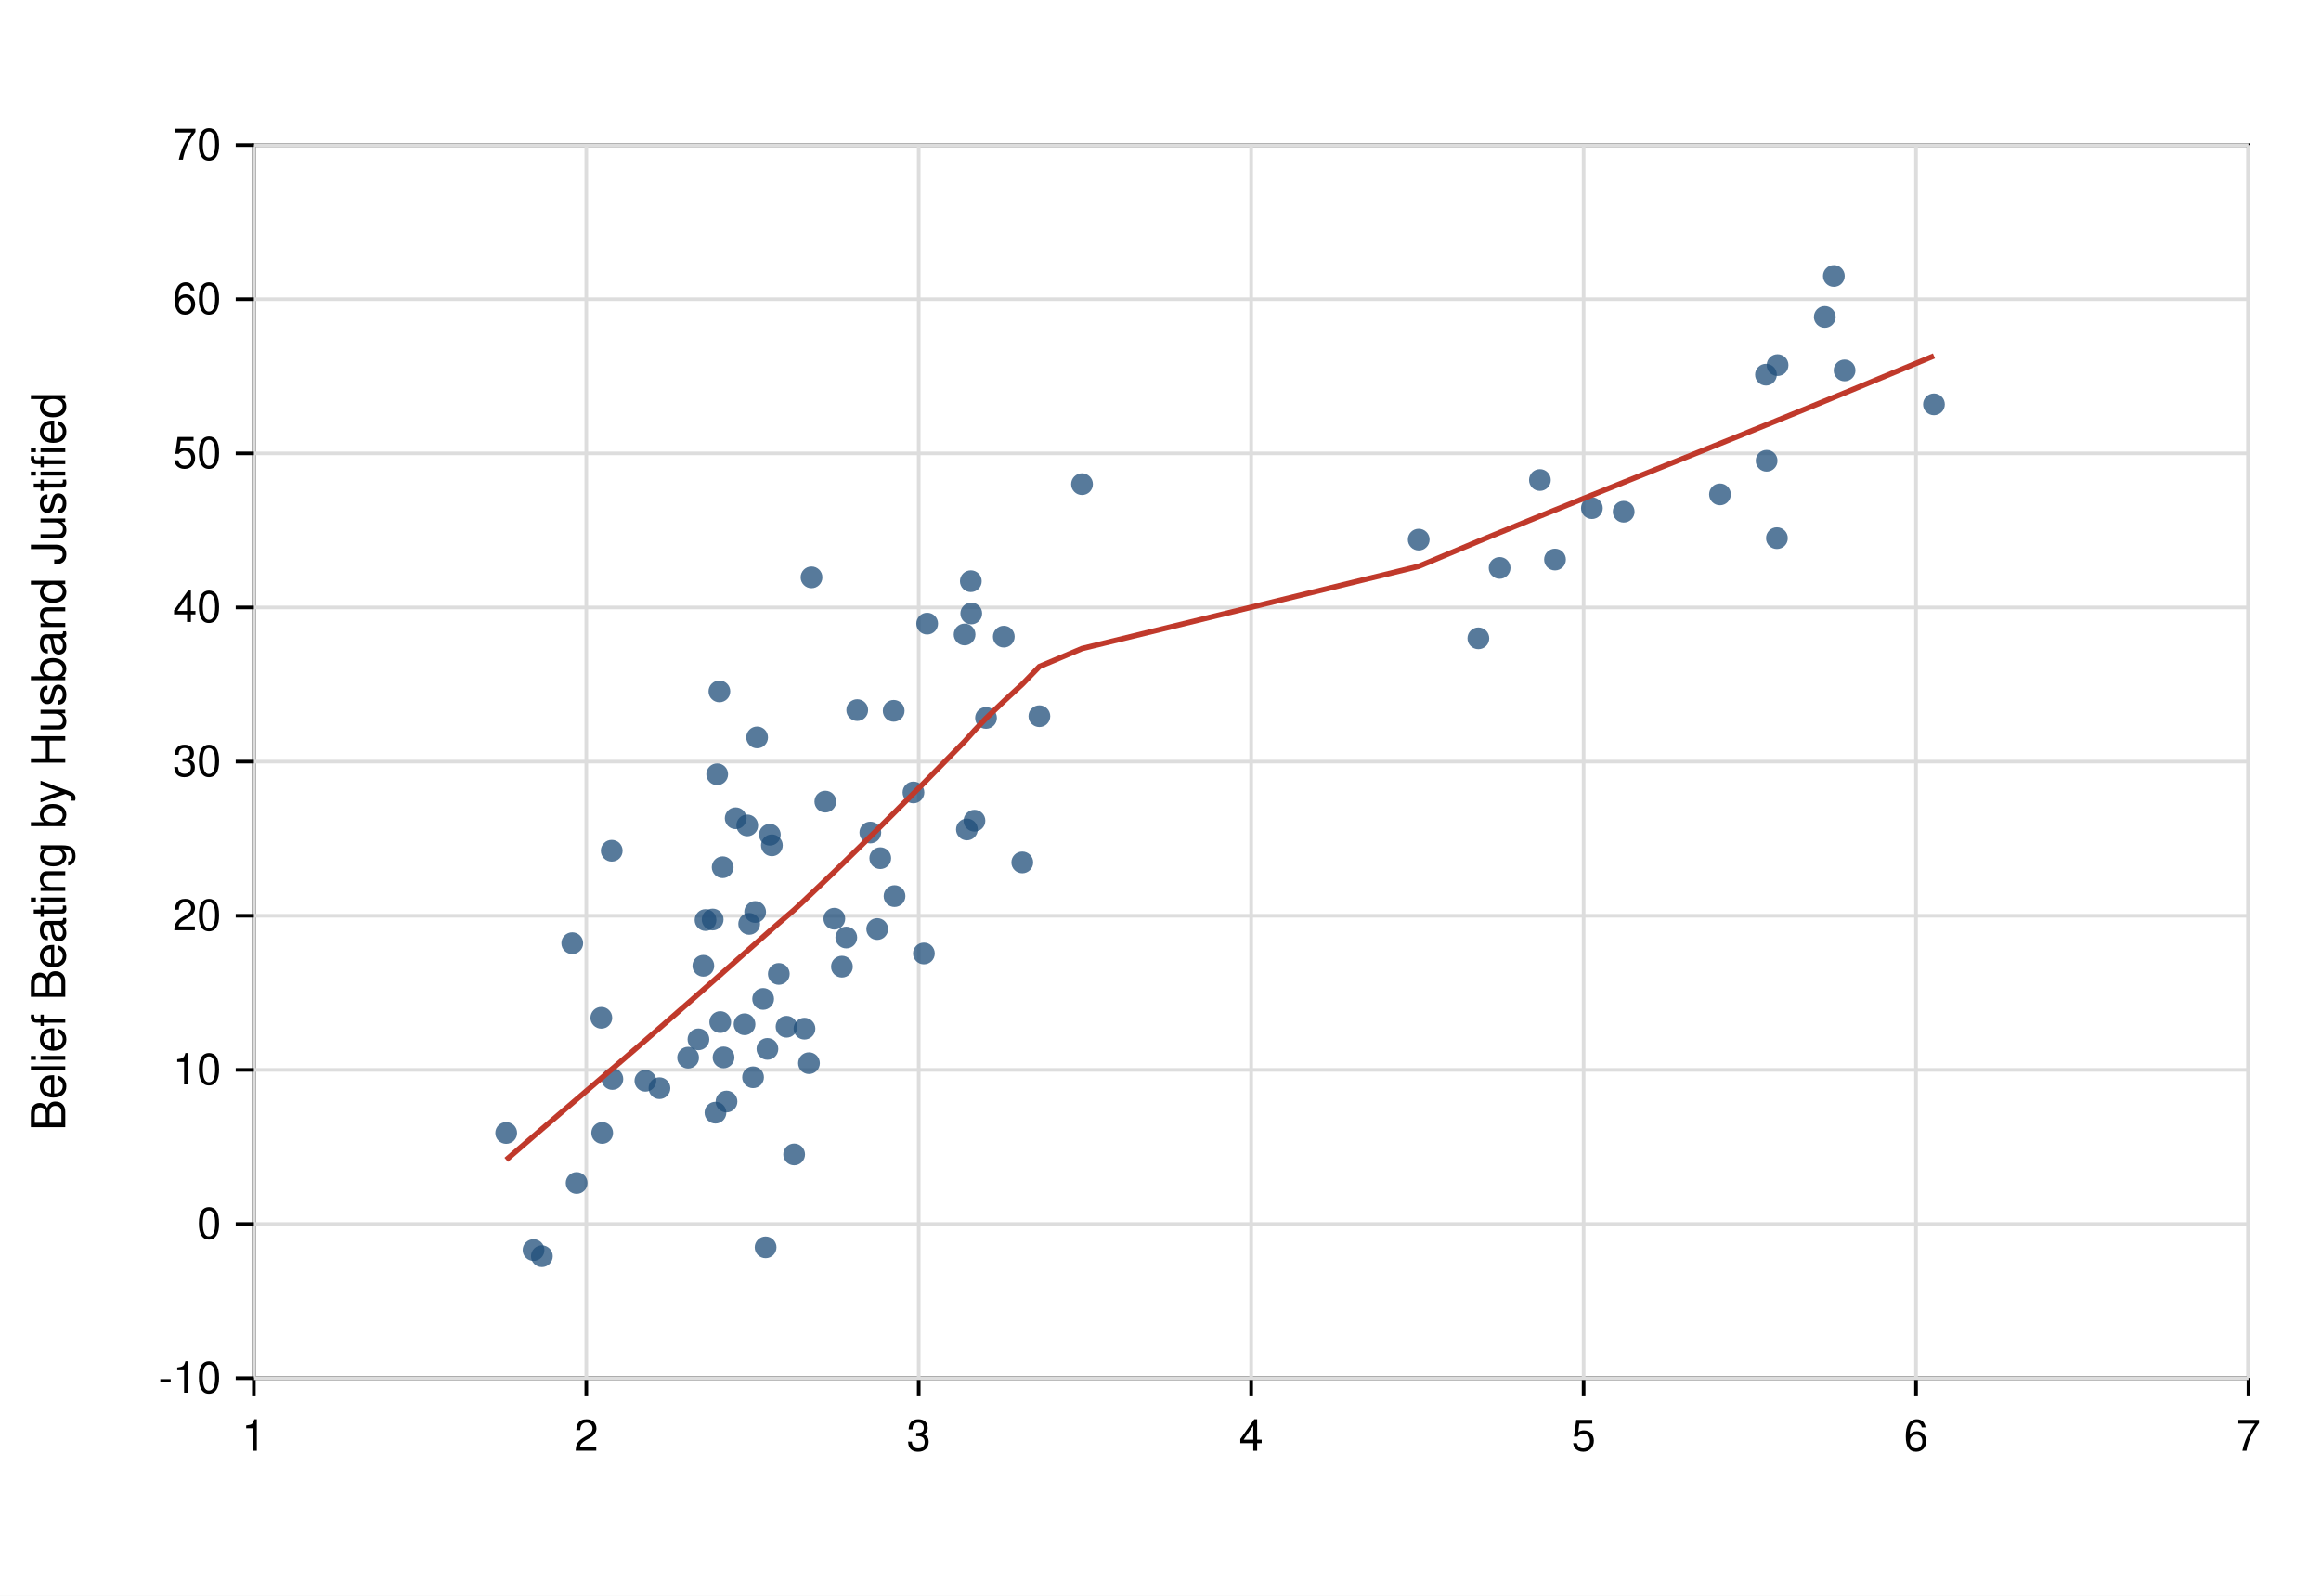
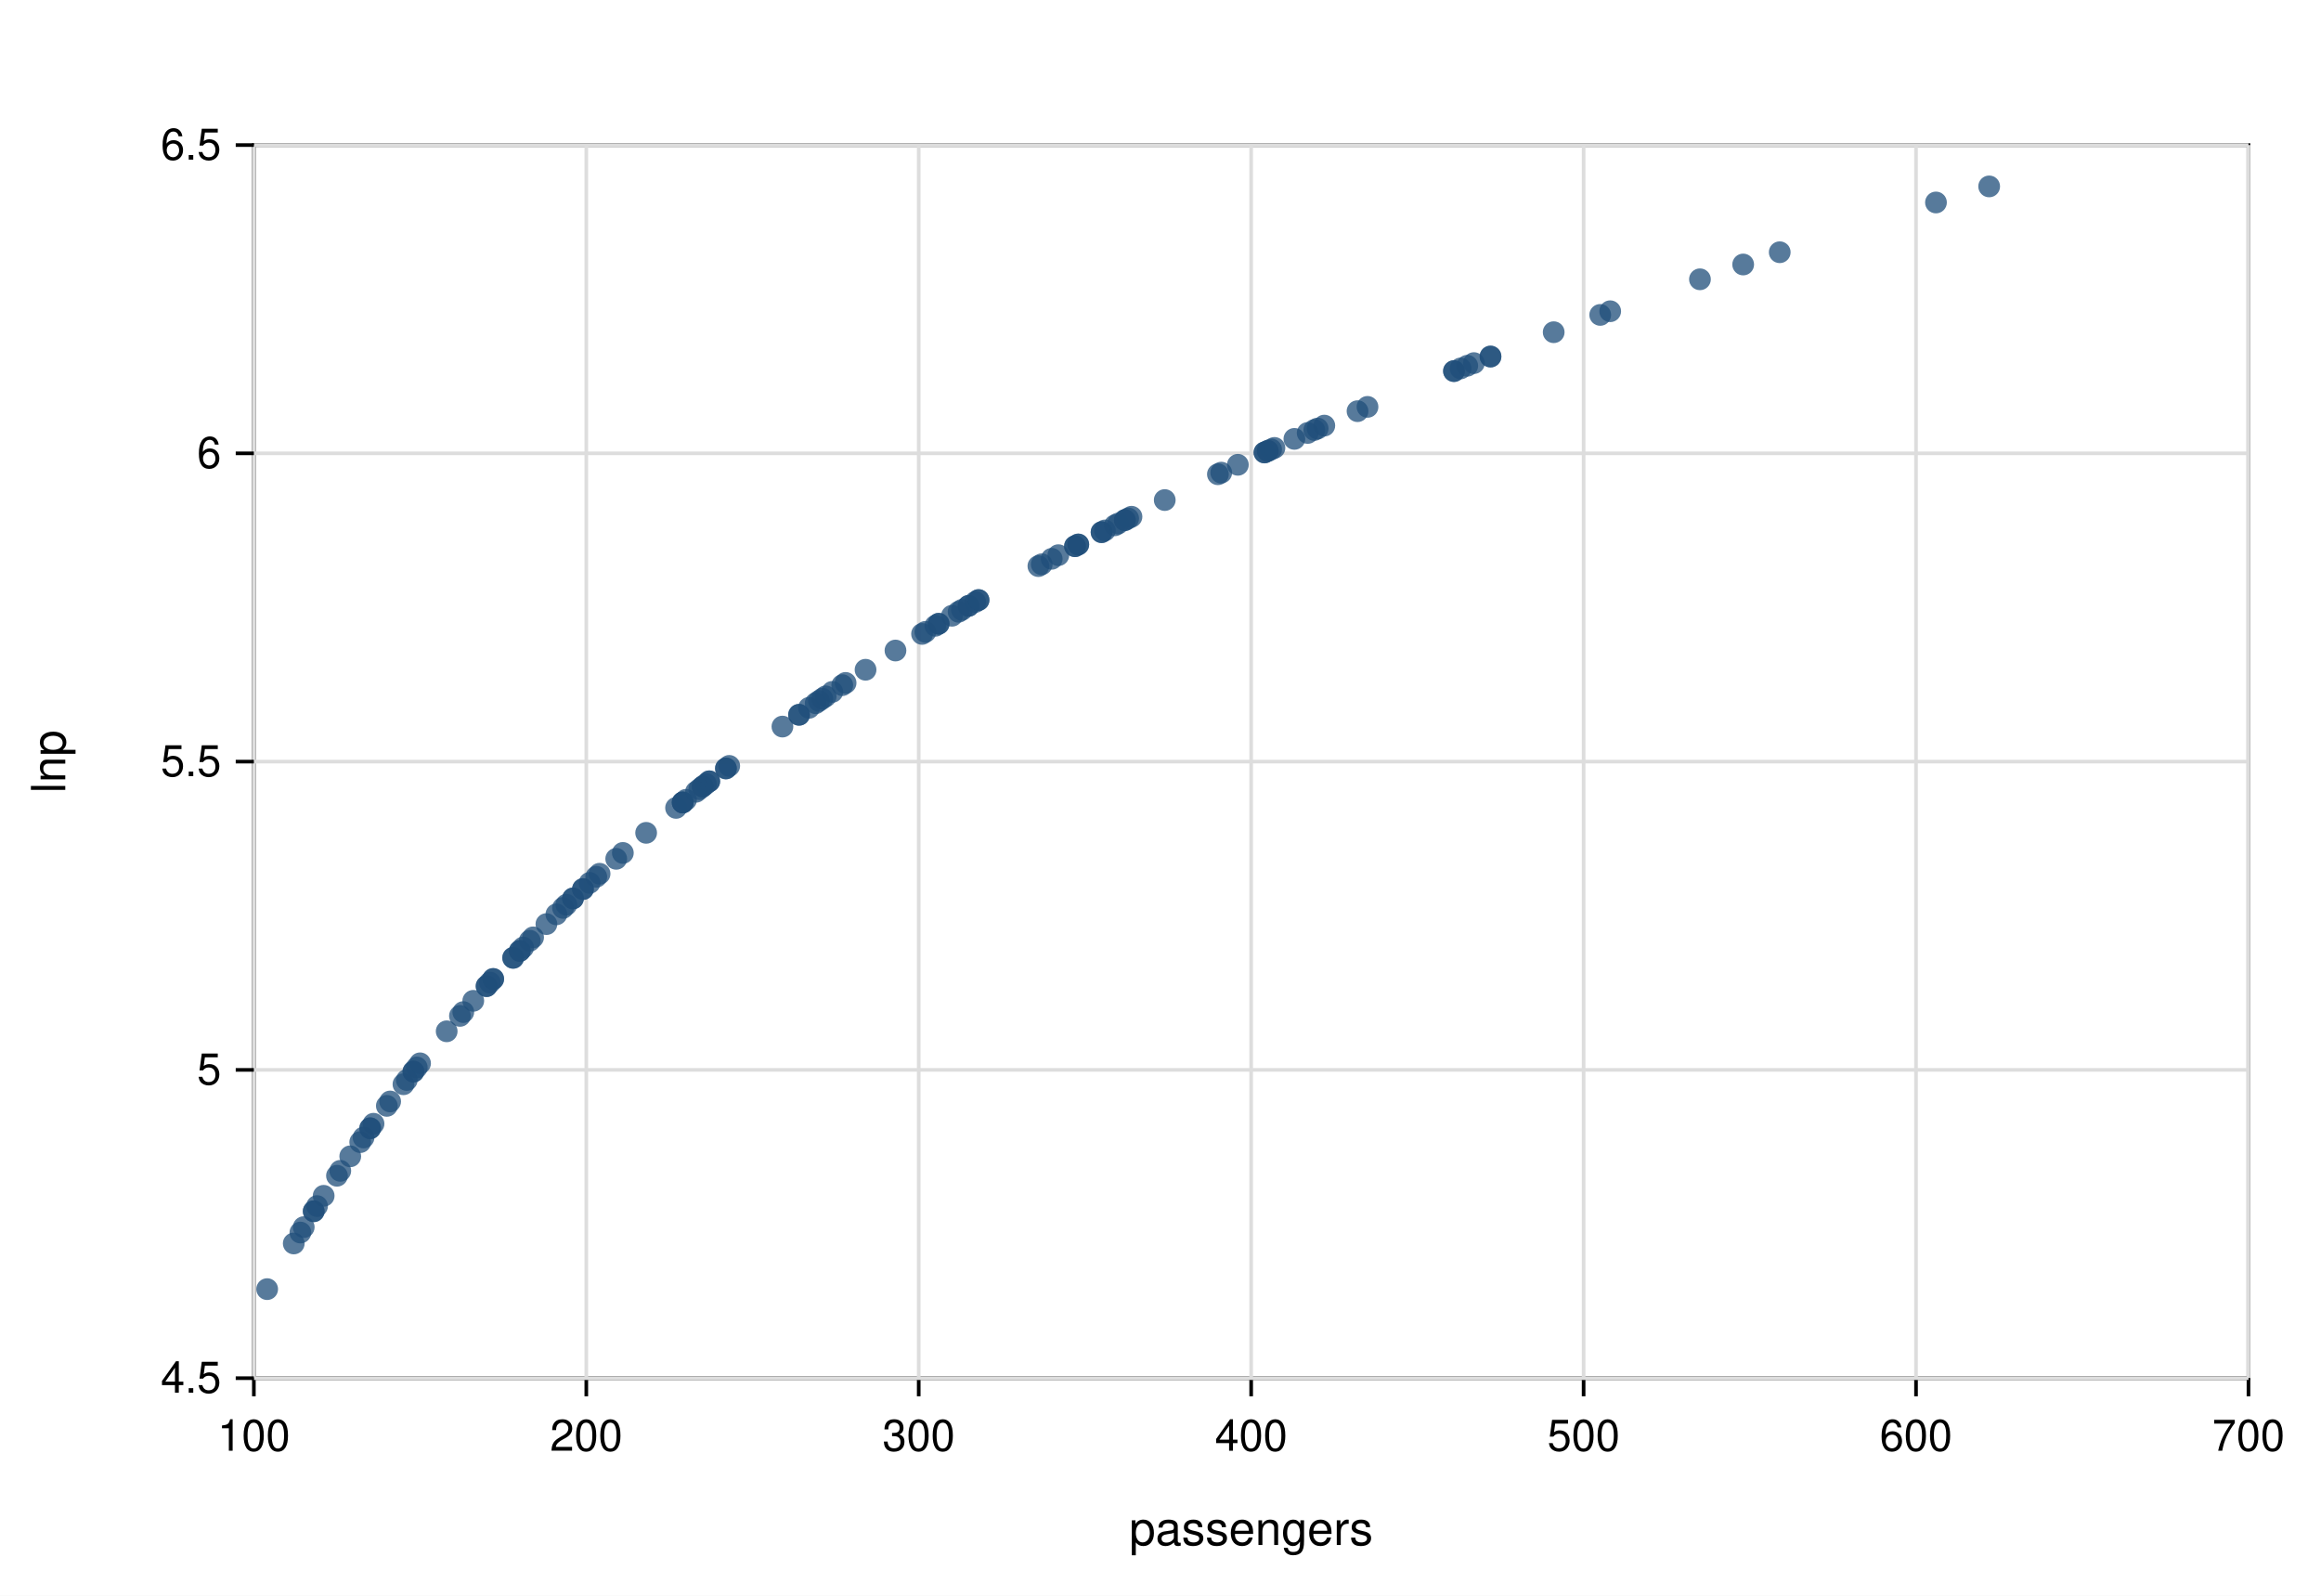
<svg xmlns="http://www.w3.org/2000/svg" width="640" height="440" viewBox="0 0 640 440" font-family="Helvetica,Arial,sans-serif">
  <rect width="640" height="440" fill="white" />
  <rect x="70" y="40" width="550" height="340" fill="none" stroke="black" stroke-width="1" />
  <line x1="70.00" y1="40" x2="70.00" y2="380" stroke="#dddddd" stroke-width="1" />
  <line x1="70.00" y1="380" x2="70.00" y2="385" stroke="black" stroke-width="1" />
-   <text x="70.00" y="400" text-anchor="middle" font-size="12">1</text>
+   <text x="70.00" y="400" text-anchor="middle" font-size="12">100</text>
  <line x1="161.67" y1="40" x2="161.67" y2="380" stroke="#dddddd" stroke-width="1" />
  <line x1="161.67" y1="380" x2="161.67" y2="385" stroke="black" stroke-width="1" />
-   <text x="161.67" y="400" text-anchor="middle" font-size="12">2</text>
+   <text x="161.67" y="400" text-anchor="middle" font-size="12">200</text>
  <line x1="253.33" y1="40" x2="253.33" y2="380" stroke="#dddddd" stroke-width="1" />
  <line x1="253.33" y1="380" x2="253.33" y2="385" stroke="black" stroke-width="1" />
-   <text x="253.33" y="400" text-anchor="middle" font-size="12">3</text>
+   <text x="253.33" y="400" text-anchor="middle" font-size="12">300</text>
  <line x1="345.00" y1="40" x2="345.00" y2="380" stroke="#dddddd" stroke-width="1" />
  <line x1="345.00" y1="380" x2="345.00" y2="385" stroke="black" stroke-width="1" />
-   <text x="345.00" y="400" text-anchor="middle" font-size="12">4</text>
+   <text x="345.00" y="400" text-anchor="middle" font-size="12">400</text>
  <line x1="436.67" y1="40" x2="436.67" y2="380" stroke="#dddddd" stroke-width="1" />
  <line x1="436.67" y1="380" x2="436.67" y2="385" stroke="black" stroke-width="1" />
-   <text x="436.67" y="400" text-anchor="middle" font-size="12">5</text>
+   <text x="436.67" y="400" text-anchor="middle" font-size="12">500</text>
  <line x1="528.33" y1="40" x2="528.33" y2="380" stroke="#dddddd" stroke-width="1" />
  <line x1="528.33" y1="380" x2="528.33" y2="385" stroke="black" stroke-width="1" />
-   <text x="528.33" y="400" text-anchor="middle" font-size="12">6</text>
+   <text x="528.33" y="400" text-anchor="middle" font-size="12">600</text>
  <line x1="620.00" y1="40" x2="620.00" y2="380" stroke="#dddddd" stroke-width="1" />
  <line x1="620.00" y1="380" x2="620.00" y2="385" stroke="black" stroke-width="1" />
-   <text x="620.00" y="400" text-anchor="middle" font-size="12">7</text>
+   <text x="620.00" y="400" text-anchor="middle" font-size="12">700</text>
  <line x1="70" y1="380.00" x2="620" y2="380.00" stroke="#dddddd" stroke-width="1" />
  <line x1="65" y1="380.00" x2="70" y2="380.00" stroke="black" stroke-width="1" />
-   <text x="61" y="380.00" text-anchor="end" dominant-baseline="middle" font-size="12">-10</text>
-   <line x1="70" y1="337.50" x2="620" y2="337.50" stroke="#dddddd" stroke-width="1" />
-   <line x1="65" y1="337.50" x2="70" y2="337.50" stroke="black" stroke-width="1" />
-   <text x="61" y="337.50" text-anchor="end" dominant-baseline="middle" font-size="12">0</text>
+   <text x="61" y="380.00" text-anchor="end" dominant-baseline="middle" font-size="12">4.5</text>
  <line x1="70" y1="295.00" x2="620" y2="295.00" stroke="#dddddd" stroke-width="1" />
  <line x1="65" y1="295.00" x2="70" y2="295.00" stroke="black" stroke-width="1" />
-   <text x="61" y="295.00" text-anchor="end" dominant-baseline="middle" font-size="12">10</text>
-   <line x1="70" y1="252.50" x2="620" y2="252.50" stroke="#dddddd" stroke-width="1" />
-   <line x1="65" y1="252.50" x2="70" y2="252.50" stroke="black" stroke-width="1" />
-   <text x="61" y="252.50" text-anchor="end" dominant-baseline="middle" font-size="12">20</text>
+   <text x="61" y="295.00" text-anchor="end" dominant-baseline="middle" font-size="12">5</text>
  <line x1="70" y1="210.00" x2="620" y2="210.00" stroke="#dddddd" stroke-width="1" />
  <line x1="65" y1="210.00" x2="70" y2="210.00" stroke="black" stroke-width="1" />
-   <text x="61" y="210.00" text-anchor="end" dominant-baseline="middle" font-size="12">30</text>
-   <line x1="70" y1="167.50" x2="620" y2="167.50" stroke="#dddddd" stroke-width="1" />
-   <line x1="65" y1="167.50" x2="70" y2="167.50" stroke="black" stroke-width="1" />
-   <text x="61" y="167.50" text-anchor="end" dominant-baseline="middle" font-size="12">40</text>
+   <text x="61" y="210.00" text-anchor="end" dominant-baseline="middle" font-size="12">5.5</text>
  <line x1="70" y1="125.00" x2="620" y2="125.00" stroke="#dddddd" stroke-width="1" />
  <line x1="65" y1="125.00" x2="70" y2="125.00" stroke="black" stroke-width="1" />
-   <text x="61" y="125.00" text-anchor="end" dominant-baseline="middle" font-size="12">50</text>
-   <line x1="70" y1="82.50" x2="620" y2="82.50" stroke="#dddddd" stroke-width="1" />
-   <line x1="65" y1="82.50" x2="70" y2="82.50" stroke="black" stroke-width="1" />
-   <text x="61" y="82.50" text-anchor="end" dominant-baseline="middle" font-size="12">60</text>
+   <text x="61" y="125.00" text-anchor="end" dominant-baseline="middle" font-size="12">6</text>
  <line x1="70" y1="40.00" x2="620" y2="40.00" stroke="#dddddd" stroke-width="1" />
  <line x1="65" y1="40.00" x2="70" y2="40.00" stroke="black" stroke-width="1" />
-   <text x="61" y="40.00" text-anchor="end" dominant-baseline="middle" font-size="12">70</text>
-   <circle cx="276.79" cy="175.55" r="3" fill="#1f4e79" fill-opacity="0.75" />
-   <circle cx="267.70" cy="160.26" r="3" fill="#1f4e79" fill-opacity="0.75" />
-   <circle cx="255.66" cy="171.96" r="3" fill="#1f4e79" fill-opacity="0.75" />
-   <circle cx="271.89" cy="197.96" r="3" fill="#1f4e79" fill-opacity="0.75" />
-   <circle cx="239.99" cy="229.55" r="3" fill="#1f4e79" fill-opacity="0.75" />
-   <circle cx="197.76" cy="213.49" r="3" fill="#1f4e79" fill-opacity="0.75" />
-   <circle cx="212.84" cy="233.08" r="3" fill="#1f4e79" fill-opacity="0.75" />
-   <circle cx="168.68" cy="234.57" r="3" fill="#1f4e79" fill-opacity="0.75" />
-   <circle cx="267.82" cy="169.16" r="3" fill="#1f4e79" fill-opacity="0.75" />
-   <circle cx="223.77" cy="159.20" r="3" fill="#1f4e79" fill-opacity="0.75" />
-   <circle cx="265.98" cy="174.95" r="3" fill="#1f4e79" fill-opacity="0.75" />
-   <circle cx="251.88" cy="218.50" r="3" fill="#1f4e79" fill-opacity="0.75" />
-   <circle cx="198.37" cy="190.64" r="3" fill="#1f4e79" fill-opacity="0.75" />
-   <circle cx="206.05" cy="227.59" r="3" fill="#1f4e79" fill-opacity="0.75" />
-   <circle cx="199.27" cy="239.12" r="3" fill="#1f4e79" fill-opacity="0.75" />
-   <circle cx="212.28" cy="230.15" r="3" fill="#1f4e79" fill-opacity="0.75" />
-   <circle cx="508.63" cy="102.13" r="3" fill="#1f4e79" fill-opacity="0.75" />
-   <circle cx="505.67" cy="76.10" r="3" fill="#1f4e79" fill-opacity="0.75" />
-   <circle cx="490.15" cy="100.67" r="3" fill="#1f4e79" fill-opacity="0.75" />
-   <circle cx="487.13" cy="127.04" r="3" fill="#1f4e79" fill-opacity="0.75" />
-   <circle cx="474.27" cy="136.31" r="3" fill="#1f4e79" fill-opacity="0.75" />
-   <circle cx="438.95" cy="140.11" r="3" fill="#1f4e79" fill-opacity="0.75" />
-   <circle cx="413.51" cy="156.60" r="3" fill="#1f4e79" fill-opacity="0.75" />
-   <circle cx="428.78" cy="154.29" r="3" fill="#1f4e79" fill-opacity="0.75" />
-   <circle cx="246.66" cy="247.08" r="3" fill="#1f4e79" fill-opacity="0.75" />
-   <circle cx="205.30" cy="282.41" r="3" fill="#1f4e79" fill-opacity="0.75" />
-   <circle cx="242.73" cy="236.62" r="3" fill="#1f4e79" fill-opacity="0.75" />
-   <circle cx="193.94" cy="266.29" r="3" fill="#1f4e79" fill-opacity="0.75" />
-   <circle cx="206.58" cy="254.74" r="3" fill="#1f4e79" fill-opacity="0.75" />
-   <circle cx="157.80" cy="260.06" r="3" fill="#1f4e79" fill-opacity="0.75" />
-   <circle cx="192.59" cy="286.57" r="3" fill="#1f4e79" fill-opacity="0.75" />
-   <circle cx="149.42" cy="346.38" r="3" fill="#1f4e79" fill-opacity="0.75" />
-   <circle cx="298.36" cy="133.49" r="3" fill="#1f4e79" fill-opacity="0.75" />
-   <circle cx="286.60" cy="197.48" r="3" fill="#1f4e79" fill-opacity="0.75" />
-   <circle cx="236.38" cy="195.80" r="3" fill="#1f4e79" fill-opacity="0.75" />
-   <circle cx="246.43" cy="196.00" r="3" fill="#1f4e79" fill-opacity="0.75" />
-   <circle cx="208.77" cy="203.33" r="3" fill="#1f4e79" fill-opacity="0.75" />
-   <circle cx="214.75" cy="268.53" r="3" fill="#1f4e79" fill-opacity="0.75" />
-   <circle cx="208.23" cy="251.45" r="3" fill="#1f4e79" fill-opacity="0.75" />
-   <circle cx="202.86" cy="225.62" r="3" fill="#1f4e79" fill-opacity="0.75" />
-   <circle cx="266.62" cy="228.70" r="3" fill="#1f4e79" fill-opacity="0.75" />
-   <circle cx="232.16" cy="266.53" r="3" fill="#1f4e79" fill-opacity="0.75" />
-   <circle cx="210.43" cy="275.43" r="3" fill="#1f4e79" fill-opacity="0.75" />
-   <circle cx="196.51" cy="253.53" r="3" fill="#1f4e79" fill-opacity="0.75" />
-   <circle cx="207.65" cy="297.04" r="3" fill="#1f4e79" fill-opacity="0.75" />
-   <circle cx="181.84" cy="300.05" r="3" fill="#1f4e79" fill-opacity="0.75" />
-   <circle cx="165.81" cy="280.63" r="3" fill="#1f4e79" fill-opacity="0.75" />
-   <circle cx="139.58" cy="312.40" r="3" fill="#1f4e79" fill-opacity="0.75" />
-   <circle cx="268.70" cy="226.29" r="3" fill="#1f4e79" fill-opacity="0.75" />
-   <circle cx="227.58" cy="221.03" r="3" fill="#1f4e79" fill-opacity="0.75" />
-   <circle cx="221.83" cy="283.63" r="3" fill="#1f4e79" fill-opacity="0.75" />
-   <circle cx="223.07" cy="293.15" r="3" fill="#1f4e79" fill-opacity="0.75" />
-   <circle cx="199.51" cy="291.56" r="3" fill="#1f4e79" fill-opacity="0.75" />
-   <circle cx="168.86" cy="297.52" r="3" fill="#1f4e79" fill-opacity="0.75" />
-   <circle cx="197.28" cy="306.80" r="3" fill="#1f4e79" fill-opacity="0.75" />
-   <circle cx="159.00" cy="326.19" r="3" fill="#1f4e79" fill-opacity="0.75" />
-   <circle cx="533.27" cy="111.49" r="3" fill="#1f4e79" fill-opacity="0.75" />
-   <circle cx="503.17" cy="87.41" r="3" fill="#1f4e79" fill-opacity="0.75" />
-   <circle cx="489.97" cy="148.39" r="3" fill="#1f4e79" fill-opacity="0.75" />
-   <circle cx="486.95" cy="103.31" r="3" fill="#1f4e79" fill-opacity="0.75" />
-   <circle cx="447.72" cy="141.09" r="3" fill="#1f4e79" fill-opacity="0.75" />
-   <circle cx="424.62" cy="132.35" r="3" fill="#1f4e79" fill-opacity="0.75" />
-   <circle cx="391.20" cy="148.79" r="3" fill="#1f4e79" fill-opacity="0.75" />
-   <circle cx="407.65" cy="176.01" r="3" fill="#1f4e79" fill-opacity="0.75" />
-   <circle cx="281.89" cy="237.79" r="3" fill="#1f4e79" fill-opacity="0.75" />
-   <circle cx="233.36" cy="258.50" r="3" fill="#1f4e79" fill-opacity="0.75" />
-   <circle cx="241.89" cy="256.16" r="3" fill="#1f4e79" fill-opacity="0.75" />
-   <circle cx="211.61" cy="289.21" r="3" fill="#1f4e79" fill-opacity="0.75" />
-   <circle cx="198.60" cy="281.81" r="3" fill="#1f4e79" fill-opacity="0.75" />
-   <circle cx="211.11" cy="343.94" r="3" fill="#1f4e79" fill-opacity="0.75" />
-   <circle cx="189.74" cy="291.63" r="3" fill="#1f4e79" fill-opacity="0.75" />
-   <circle cx="166.05" cy="312.39" r="3" fill="#1f4e79" fill-opacity="0.75" />
-   <circle cx="230.06" cy="253.31" r="3" fill="#1f4e79" fill-opacity="0.75" />
-   <circle cx="254.76" cy="262.89" r="3" fill="#1f4e79" fill-opacity="0.75" />
-   <circle cx="216.88" cy="283.10" r="3" fill="#1f4e79" fill-opacity="0.75" />
-   <circle cx="194.54" cy="253.68" r="3" fill="#1f4e79" fill-opacity="0.75" />
-   <circle cx="200.33" cy="303.73" r="3" fill="#1f4e79" fill-opacity="0.75" />
-   <circle cx="177.96" cy="298.01" r="3" fill="#1f4e79" fill-opacity="0.75" />
-   <circle cx="218.98" cy="318.31" r="3" fill="#1f4e79" fill-opacity="0.75" />
-   <circle cx="147.12" cy="344.68" r="3" fill="#1f4e79" fill-opacity="0.75" />
-   <polyline fill="none" stroke="#c0392b" stroke-width="1.5" points="139.58,319.80 147.12,313.30 149.42,311.32 157.80,304.15 159.00,303.12 165.81,297.29 166.05,297.09 168.68,294.83 168.86,294.68 177.96,286.84 181.84,283.47 189.74,276.58 192.59,274.08 193.94,272.89 194.54,272.36 196.51,270.63 197.28,269.95 197.76,269.52 198.37,268.99 198.60,268.79 199.27,268.19 199.51,267.98 200.33,267.25 202.86,265.01 205.30,262.84 206.05,262.18 206.58,261.71 207.65,260.76 208.23,260.25 208.77,259.78 210.43,258.31 211.11,257.71 211.61,257.27 212.28,256.68 212.84,256.20 214.75,254.53 216.88,252.69 218.98,250.88 221.83,248.21 223.07,247.04 223.77,246.38 227.58,242.75 230.06,240.37 232.16,238.33 233.36,237.15 236.38,234.20 239.99,230.65 241.89,228.77 242.73,227.93 246.43,224.24 246.66,224.01 251.88,218.78 254.76,215.88 255.66,214.97 265.98,204.44 266.62,203.74 267.70,202.53 267.82,202.40 268.70,201.41 271.89,198.06 276.79,193.36 281.89,188.66 286.60,183.79 298.36,178.83 391.20,156.15 407.65,149.25 413.51,146.84 424.62,142.30 428.78,140.62 438.95,136.51 447.72,132.99 474.27,122.31 486.95,117.18 487.13,117.11 489.97,115.96 490.15,115.88 503.17,110.58 505.67,109.55 508.63,108.34 533.27,98.13" />
-   <text x="18" y="210.0" text-anchor="middle" font-size="13" transform="rotate(-90 18 210.0)">Belief Beating by Husband Justified</text>
+   <text x="61" y="40.00" text-anchor="end" dominant-baseline="middle" font-size="12">6.5</text>
+   <text x="345" y="426" text-anchor="middle" font-size="13">passengers</text>
+   <text x="18" y="210.0" text-anchor="middle" font-size="13" transform="rotate(-90 18 210.0)">lnp</text>
+   <circle cx="81.00" cy="342.86" r="3" fill="#1f4e79" fill-opacity="0.75" />
+   <circle cx="86.50" cy="333.98" r="3" fill="#1f4e79" fill-opacity="0.75" />
+   <circle cx="99.33" cy="314.92" r="3" fill="#1f4e79" fill-opacity="0.75" />
+   <circle cx="96.58" cy="318.83" r="3" fill="#1f4e79" fill-opacity="0.75" />
+   <circle cx="89.25" cy="329.72" r="3" fill="#1f4e79" fill-opacity="0.75" />
+   <circle cx="102.08" cy="311.10" r="3" fill="#1f4e79" fill-opacity="0.75" />
+   <circle cx="114.00" cy="295.47" r="3" fill="#1f4e79" fill-opacity="0.75" />
+   <circle cx="114.00" cy="295.47" r="3" fill="#1f4e79" fill-opacity="0.75" />
+   <circle cx="103.00" cy="309.85" r="3" fill="#1f4e79" fill-opacity="0.75" />
+   <circle cx="87.42" cy="332.55" r="3" fill="#1f4e79" fill-opacity="0.75" />
+   <circle cx="73.67" cy="355.45" r="3" fill="#1f4e79" fill-opacity="0.75" />
+   <circle cx="86.50" cy="333.98" r="3" fill="#1f4e79" fill-opacity="0.75" />
+   <circle cx="83.75" cy="338.36" r="3" fill="#1f4e79" fill-opacity="0.75" />
+   <circle cx="93.83" cy="322.83" r="3" fill="#1f4e79" fill-opacity="0.75" />
+   <circle cx="107.58" cy="303.71" r="3" fill="#1f4e79" fill-opacity="0.75" />
+   <circle cx="102.08" cy="311.10" r="3" fill="#1f4e79" fill-opacity="0.75" />
+   <circle cx="92.92" cy="324.19" r="3" fill="#1f4e79" fill-opacity="0.75" />
+   <circle cx="114.92" cy="294.33" r="3" fill="#1f4e79" fill-opacity="0.75" />
+   <circle cx="134.17" cy="271.91" r="3" fill="#1f4e79" fill-opacity="0.75" />
+   <circle cx="134.17" cy="271.91" r="3" fill="#1f4e79" fill-opacity="0.75" />
+   <circle cx="123.17" cy="284.36" r="3" fill="#1f4e79" fill-opacity="0.75" />
+   <circle cx="100.25" cy="313.64" r="3" fill="#1f4e79" fill-opacity="0.75" />
+   <circle cx="82.83" cy="339.85" r="3" fill="#1f4e79" fill-opacity="0.75" />
+   <circle cx="106.67" cy="304.92" r="3" fill="#1f4e79" fill-opacity="0.75" />
+   <circle cx="111.25" cy="298.96" r="3" fill="#1f4e79" fill-opacity="0.75" />
+   <circle cx="115.83" cy="293.19" r="3" fill="#1f4e79" fill-opacity="0.75" />
+   <circle cx="141.50" cy="264.10" r="3" fill="#1f4e79" fill-opacity="0.75" />
+   <circle cx="127.75" cy="279.06" r="3" fill="#1f4e79" fill-opacity="0.75" />
+   <circle cx="136.00" cy="269.93" r="3" fill="#1f4e79" fill-opacity="0.75" />
+   <circle cx="141.50" cy="264.10" r="3" fill="#1f4e79" fill-opacity="0.75" />
+   <circle cx="160.75" cy="245.14" r="3" fill="#1f4e79" fill-opacity="0.75" />
+   <circle cx="160.75" cy="245.14" r="3" fill="#1f4e79" fill-opacity="0.75" />
+   <circle cx="147.00" cy="258.46" r="3" fill="#1f4e79" fill-opacity="0.75" />
+   <circle cx="126.83" cy="280.11" r="3" fill="#1f4e79" fill-opacity="0.75" />
+   <circle cx="112.17" cy="297.79" r="3" fill="#1f4e79" fill-opacity="0.75" />
+   <circle cx="130.50" cy="275.96" r="3" fill="#1f4e79" fill-opacity="0.75" />
+   <circle cx="135.08" cy="270.92" r="3" fill="#1f4e79" fill-opacity="0.75" />
+   <circle cx="143.33" cy="262.20" r="3" fill="#1f4e79" fill-opacity="0.75" />
+   <circle cx="155.25" cy="250.34" r="3" fill="#1f4e79" fill-opacity="0.75" />
+   <circle cx="144.25" cy="261.26" r="3" fill="#1f4e79" fill-opacity="0.75" />
+   <circle cx="146.08" cy="259.39" r="3" fill="#1f4e79" fill-opacity="0.75" />
+   <circle cx="178.17" cy="229.64" r="3" fill="#1f4e79" fill-opacity="0.75" />
+   <circle cx="189.17" cy="220.53" r="3" fill="#1f4e79" fill-opacity="0.75" />
+   <circle cx="200.17" cy="211.88" r="3" fill="#1f4e79" fill-opacity="0.75" />
+   <circle cx="169.92" cy="236.80" r="3" fill="#1f4e79" fill-opacity="0.75" />
+   <circle cx="153.42" cy="252.11" r="3" fill="#1f4e79" fill-opacity="0.75" />
+   <circle cx="136.00" cy="269.93" r="3" fill="#1f4e79" fill-opacity="0.75" />
+   <circle cx="156.17" cy="249.46" r="3" fill="#1f4e79" fill-opacity="0.75" />
+   <circle cx="158.00" cy="247.72" r="3" fill="#1f4e79" fill-opacity="0.75" />
+   <circle cx="158.00" cy="247.72" r="3" fill="#1f4e79" fill-opacity="0.75" />
+   <circle cx="194.67" cy="216.15" r="3" fill="#1f4e79" fill-opacity="0.75" />
+   <circle cx="193.75" cy="216.87" r="3" fill="#1f4e79" fill-opacity="0.75" />
+   <circle cx="188.25" cy="221.27" r="3" fill="#1f4e79" fill-opacity="0.75" />
+   <circle cx="201.08" cy="211.18" r="3" fill="#1f4e79" fill-opacity="0.75" />
+   <circle cx="220.33" cy="197.09" r="3" fill="#1f4e79" fill-opacity="0.75" />
+   <circle cx="227.67" cy="192.01" r="3" fill="#1f4e79" fill-opacity="0.75" />
+   <circle cx="195.58" cy="215.43" r="3" fill="#1f4e79" fill-opacity="0.75" />
+   <circle cx="171.75" cy="235.18" r="3" fill="#1f4e79" fill-opacity="0.75" />
+   <circle cx="143.33" cy="262.20" r="3" fill="#1f4e79" fill-opacity="0.75" />
+   <circle cx="162.58" cy="243.44" r="3" fill="#1f4e79" fill-opacity="0.75" />
+   <circle cx="165.33" cy="240.92" r="3" fill="#1f4e79" fill-opacity="0.75" />
+   <circle cx="150.67" cy="254.80" r="3" fill="#1f4e79" fill-opacity="0.75" />
+   <circle cx="193.75" cy="216.87" r="3" fill="#1f4e79" fill-opacity="0.75" />
+   <circle cx="186.42" cy="222.76" r="3" fill="#1f4e79" fill-opacity="0.75" />
+   <circle cx="192.83" cy="217.60" r="3" fill="#1f4e79" fill-opacity="0.75" />
+   <circle cx="220.33" cy="197.09" r="3" fill="#1f4e79" fill-opacity="0.75" />
+   <circle cx="255.17" cy="174.23" r="3" fill="#1f4e79" fill-opacity="0.75" />
+   <circle cx="246.92" cy="179.37" r="3" fill="#1f4e79" fill-opacity="0.75" />
+   <circle cx="215.75" cy="200.34" r="3" fill="#1f4e79" fill-opacity="0.75" />
+   <circle cx="188.25" cy="221.27" r="3" fill="#1f4e79" fill-opacity="0.75" />
+   <circle cx="164.42" cy="241.75" r="3" fill="#1f4e79" fill-opacity="0.75" />
+   <circle cx="188.25" cy="221.27" r="3" fill="#1f4e79" fill-opacity="0.75" />
+   <circle cx="200.17" cy="211.88" r="3" fill="#1f4e79" fill-opacity="0.75" />
+   <circle cx="191.92" cy="218.32" r="3" fill="#1f4e79" fill-opacity="0.75" />
+   <circle cx="223.08" cy="195.17" r="3" fill="#1f4e79" fill-opacity="0.75" />
+   <circle cx="224.92" cy="193.90" r="3" fill="#1f4e79" fill-opacity="0.75" />
+   <circle cx="225.83" cy="193.27" r="3" fill="#1f4e79" fill-opacity="0.75" />
+   <circle cx="267.08" cy="167.06" r="3" fill="#1f4e79" fill-opacity="0.75" />
+   <circle cx="312.00" cy="142.48" r="3" fill="#1f4e79" fill-opacity="0.75" />
+   <circle cx="296.42" cy="150.61" r="3" fill="#1f4e79" fill-opacity="0.75" />
+   <circle cx="264.33" cy="168.69" r="3" fill="#1f4e79" fill-opacity="0.75" />
+   <circle cx="229.50" cy="190.77" r="3" fill="#1f4e79" fill-opacity="0.75" />
+   <circle cx="195.58" cy="215.43" r="3" fill="#1f4e79" fill-opacity="0.75" />
+   <circle cx="233.17" cy="188.30" r="3" fill="#1f4e79" fill-opacity="0.75" />
+   <circle cx="238.67" cy="184.67" r="3" fill="#1f4e79" fill-opacity="0.75" />
+   <circle cx="232.25" cy="188.92" r="3" fill="#1f4e79" fill-opacity="0.75" />
+   <circle cx="268.92" cy="165.99" r="3" fill="#1f4e79" fill-opacity="0.75" />
+   <circle cx="265.25" cy="168.15" r="3" fill="#1f4e79" fill-opacity="0.75" />
+   <circle cx="269.83" cy="165.45" r="3" fill="#1f4e79" fill-opacity="0.75" />
+   <circle cx="321.17" cy="137.88" r="3" fill="#1f4e79" fill-opacity="0.75" />
+   <circle cx="356.92" cy="121.01" r="3" fill="#1f4e79" fill-opacity="0.75" />
+   <circle cx="349.58" cy="124.34" r="3" fill="#1f4e79" fill-opacity="0.75" />
+   <circle cx="303.75" cy="146.74" r="3" fill="#1f4e79" fill-opacity="0.75" />
+   <circle cx="258.83" cy="171.99" r="3" fill="#1f4e79" fill-opacity="0.75" />
+   <circle cx="226.75" cy="192.64" r="3" fill="#1f4e79" fill-opacity="0.75" />
+   <circle cx="258.83" cy="171.99" r="3" fill="#1f4e79" fill-opacity="0.75" />
+   <circle cx="267.08" cy="167.06" r="3" fill="#1f4e79" fill-opacity="0.75" />
+   <circle cx="254.25" cy="174.79" r="3" fill="#1f4e79" fill-opacity="0.75" />
+   <circle cx="304.67" cy="146.26" r="3" fill="#1f4e79" fill-opacity="0.75" />
+   <circle cx="297.33" cy="150.13" r="3" fill="#1f4e79" fill-opacity="0.75" />
+   <circle cx="303.75" cy="146.74" r="3" fill="#1f4e79" fill-opacity="0.75" />
+   <circle cx="365.17" cy="117.35" r="3" fill="#1f4e79" fill-opacity="0.75" />
+   <circle cx="404.58" cy="100.85" r="3" fill="#1f4e79" fill-opacity="0.75" />
+   <circle cx="406.42" cy="100.12" r="3" fill="#1f4e79" fill-opacity="0.75" />
+   <circle cx="348.67" cy="124.76" r="3" fill="#1f4e79" fill-opacity="0.75" />
+   <circle cx="296.42" cy="150.61" r="3" fill="#1f4e79" fill-opacity="0.75" />
+   <circle cx="257.92" cy="172.55" r="3" fill="#1f4e79" fill-opacity="0.75" />
+   <circle cx="286.33" cy="156.09" r="3" fill="#1f4e79" fill-opacity="0.75" />
+   <circle cx="290.00" cy="154.08" r="3" fill="#1f4e79" fill-opacity="0.75" />
+   <circle cx="269.83" cy="165.45" r="3" fill="#1f4e79" fill-opacity="0.75" />
+   <circle cx="310.17" cy="143.42" r="3" fill="#1f4e79" fill-opacity="0.75" />
+   <circle cx="297.33" cy="150.13" r="3" fill="#1f4e79" fill-opacity="0.75" />
+   <circle cx="311.08" cy="142.95" r="3" fill="#1f4e79" fill-opacity="0.75" />
+   <circle cx="377.08" cy="112.19" r="3" fill="#1f4e79" fill-opacity="0.75" />
+   <circle cx="428.42" cy="91.60" r="3" fill="#1f4e79" fill-opacity="0.75" />
+   <circle cx="441.25" cy="86.83" r="3" fill="#1f4e79" fill-opacity="0.75" />
+   <circle cx="348.67" cy="124.76" r="3" fill="#1f4e79" fill-opacity="0.75" />
+   <circle cx="307.42" cy="144.84" r="3" fill="#1f4e79" fill-opacity="0.75" />
+   <circle cx="262.50" cy="169.78" r="3" fill="#1f4e79" fill-opacity="0.75" />
+   <circle cx="287.25" cy="155.59" r="3" fill="#1f4e79" fill-opacity="0.75" />
+   <circle cx="308.33" cy="144.36" r="3" fill="#1f4e79" fill-opacity="0.75" />
+   <circle cx="291.83" cy="153.08" r="3" fill="#1f4e79" fill-opacity="0.75" />
+   <circle cx="350.50" cy="123.92" r="3" fill="#1f4e79" fill-opacity="0.75" />
+   <circle cx="341.33" cy="128.16" r="3" fill="#1f4e79" fill-opacity="0.75" />
+   <circle cx="363.33" cy="118.16" r="3" fill="#1f4e79" fill-opacity="0.75" />
+   <circle cx="411.00" cy="98.31" r="3" fill="#1f4e79" fill-opacity="0.75" />
+   <circle cx="480.67" cy="72.93" r="3" fill="#1f4e79" fill-opacity="0.75" />
+   <circle cx="490.75" cy="69.55" r="3" fill="#1f4e79" fill-opacity="0.75" />
+   <circle cx="402.75" cy="101.59" r="3" fill="#1f4e79" fill-opacity="0.75" />
+   <circle cx="351.42" cy="123.50" r="3" fill="#1f4e79" fill-opacity="0.75" />
+   <circle cx="310.17" cy="143.42" r="3" fill="#1f4e79" fill-opacity="0.75" />
+   <circle cx="349.58" cy="124.34" r="3" fill="#1f4e79" fill-opacity="0.75" />
+   <circle cx="360.58" cy="119.38" r="3" fill="#1f4e79" fill-opacity="0.75" />
+   <circle cx="336.75" cy="130.32" r="3" fill="#1f4e79" fill-opacity="0.75" />
+   <circle cx="362.42" cy="118.56" r="3" fill="#1f4e79" fill-opacity="0.75" />
+   <circle cx="400.92" cy="102.32" r="3" fill="#1f4e79" fill-opacity="0.75" />
+   <circle cx="411.00" cy="98.31" r="3" fill="#1f4e79" fill-opacity="0.75" />
+   <circle cx="468.75" cy="77.01" r="3" fill="#1f4e79" fill-opacity="0.75" />
+   <circle cx="548.50" cy="51.40" r="3" fill="#1f4e79" fill-opacity="0.75" />
+   <circle cx="533.83" cy="55.83" r="3" fill="#1f4e79" fill-opacity="0.75" />
+   <circle cx="444.00" cy="85.82" r="3" fill="#1f4e79" fill-opacity="0.75" />
+   <circle cx="400.92" cy="102.32" r="3" fill="#1f4e79" fill-opacity="0.75" />
+   <circle cx="335.83" cy="130.76" r="3" fill="#1f4e79" fill-opacity="0.75" />
+   <circle cx="374.33" cy="113.37" r="3" fill="#1f4e79" fill-opacity="0.75" />
</svg>
